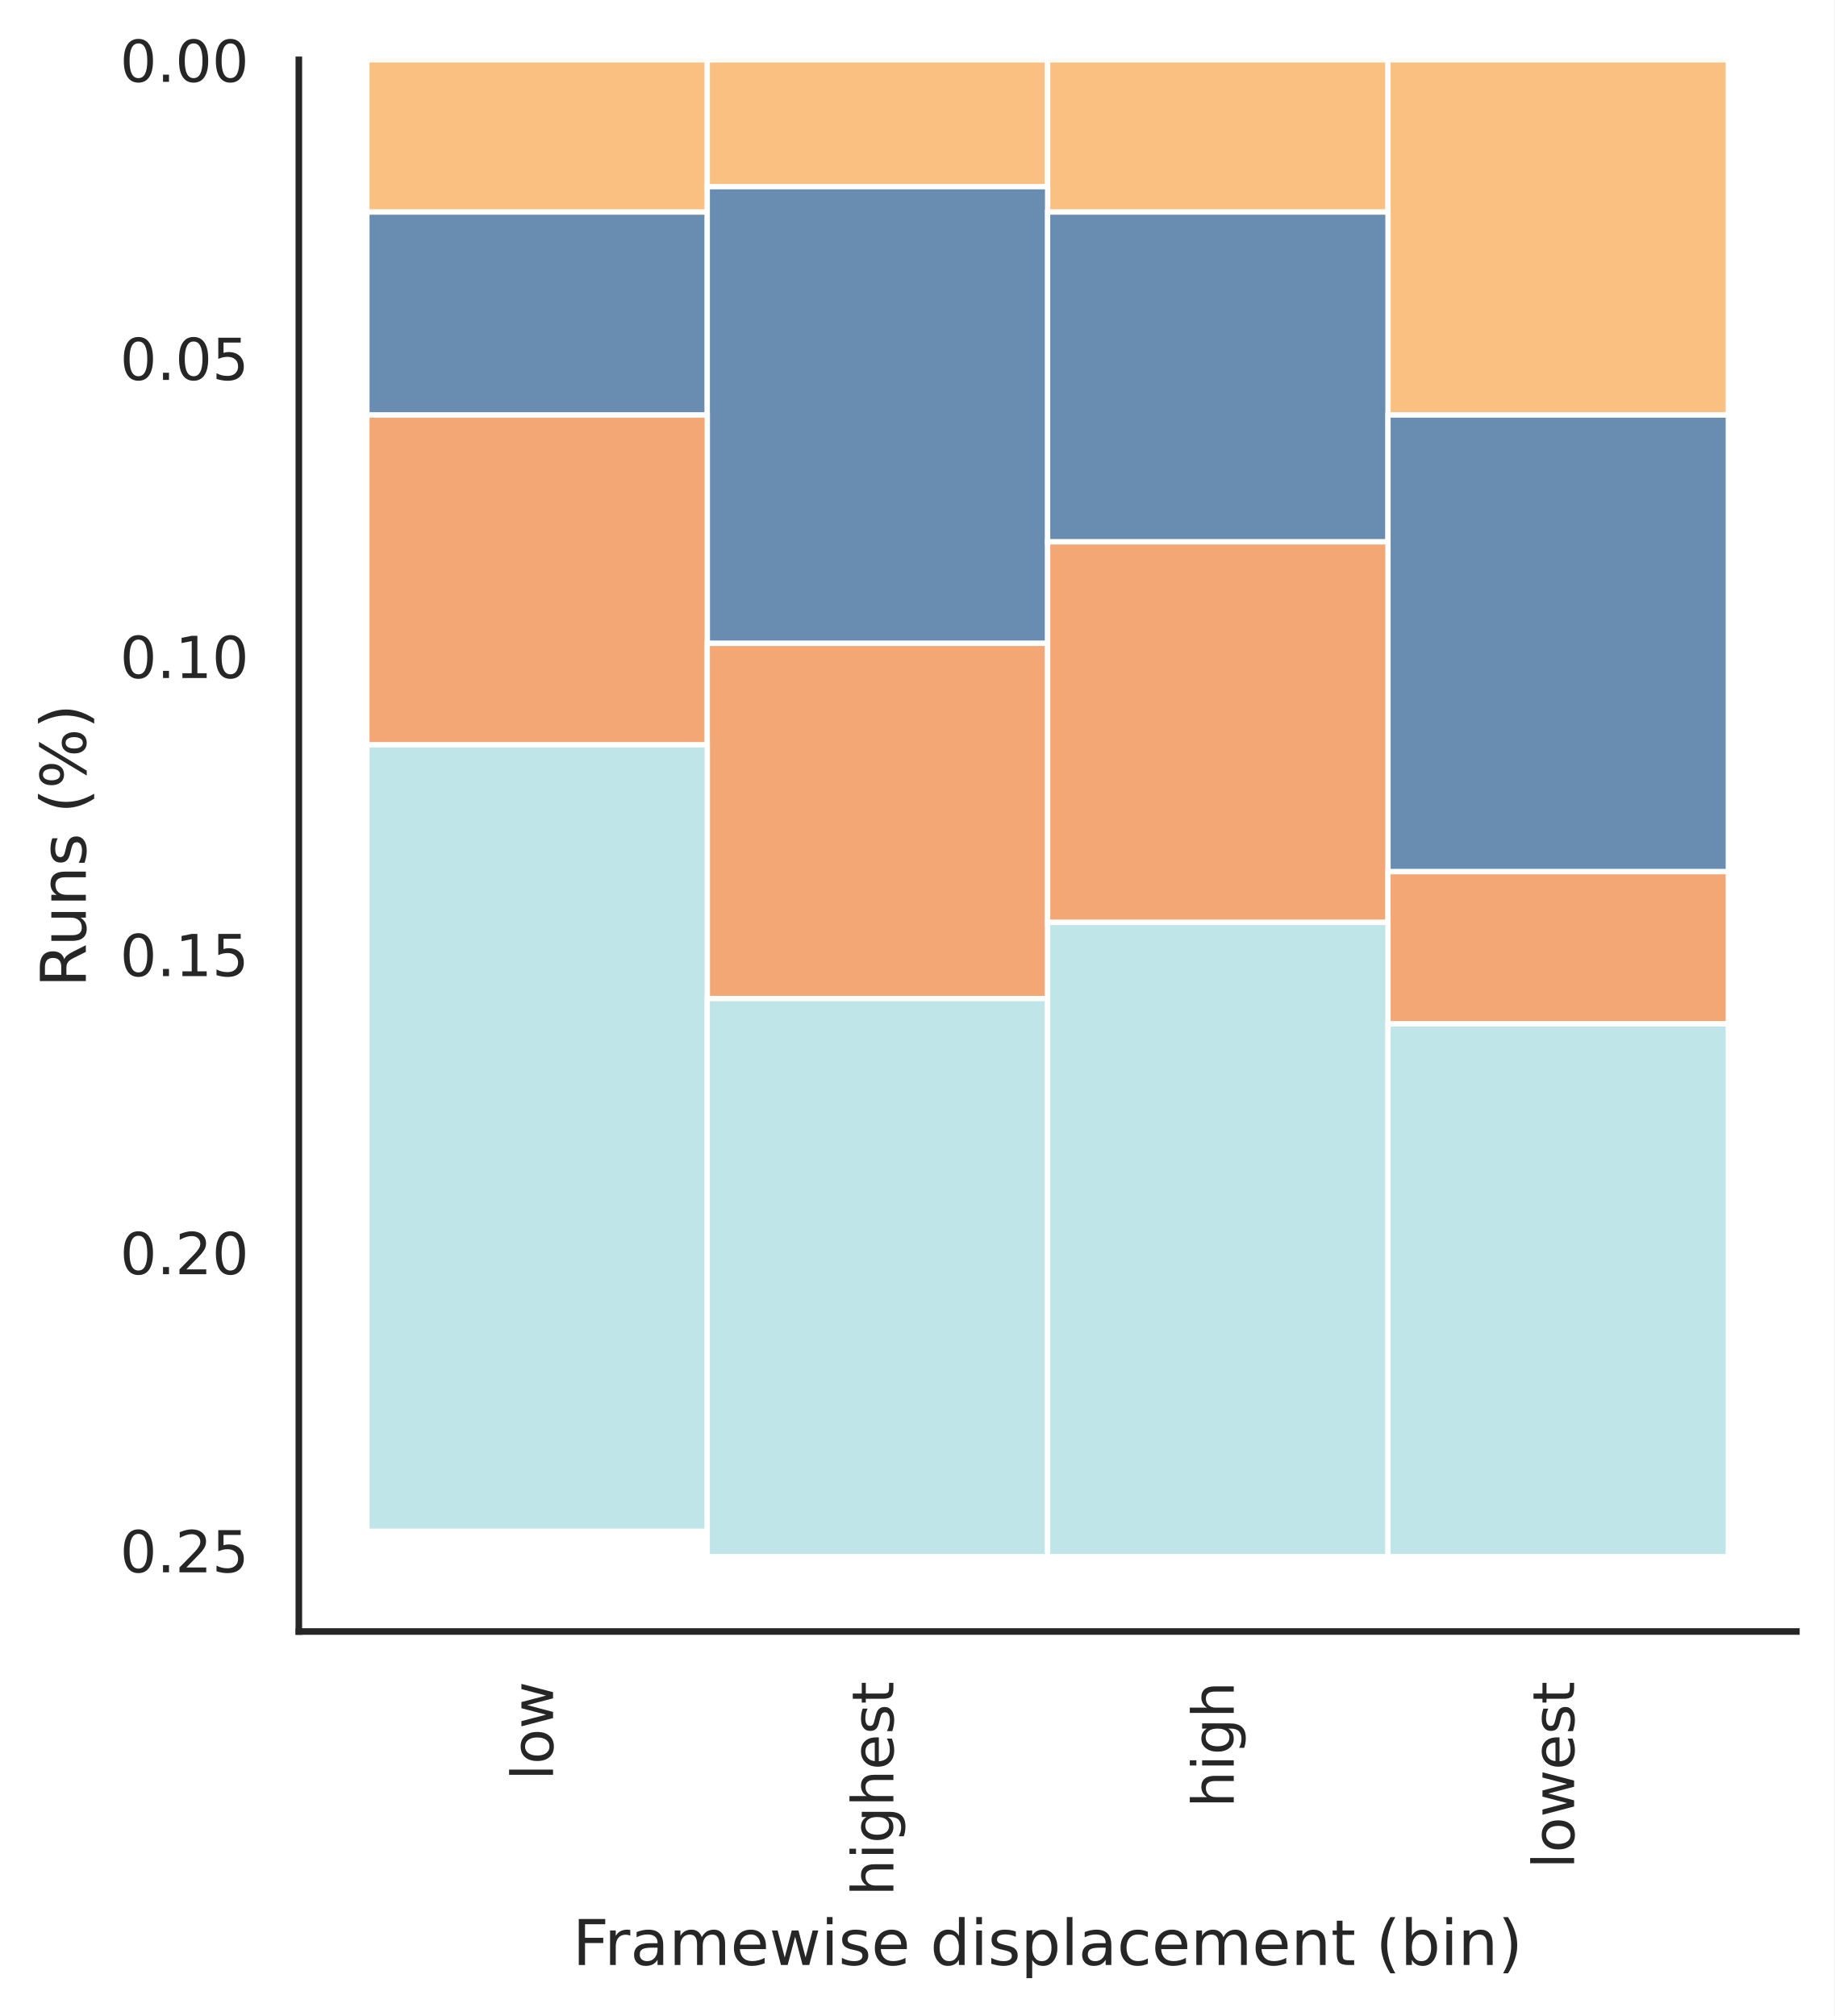
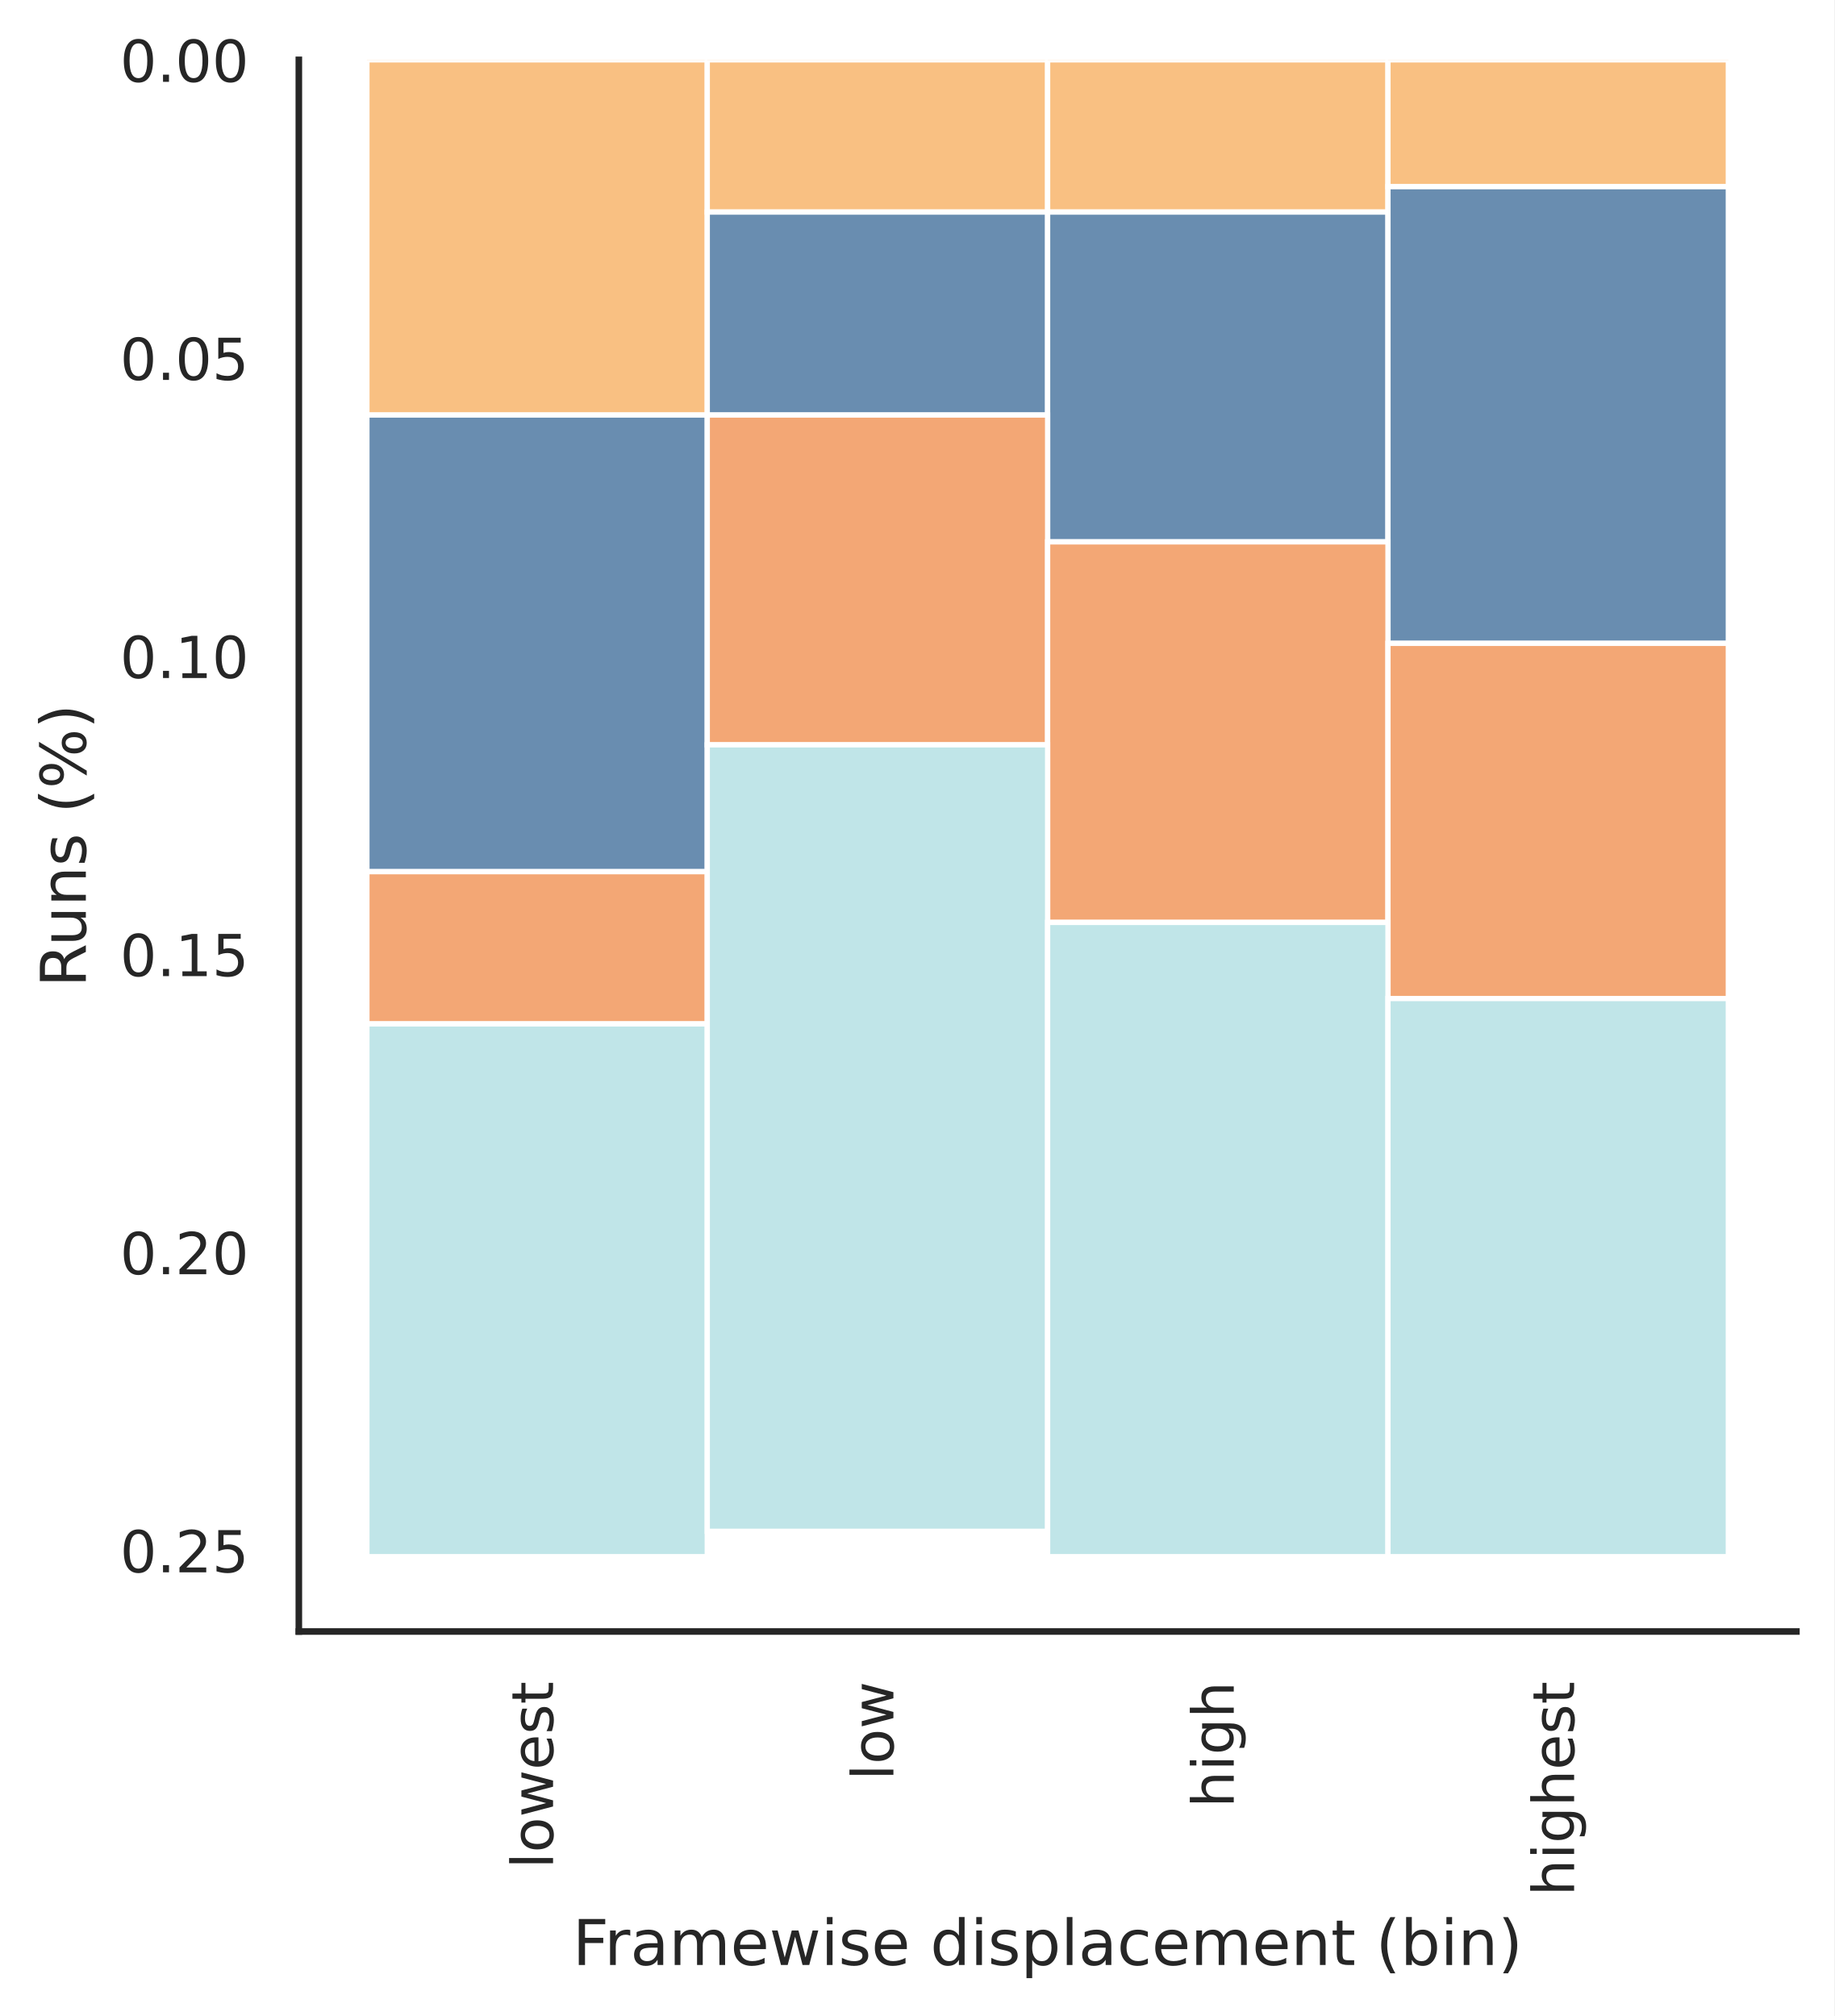
<svg xmlns="http://www.w3.org/2000/svg" xmlns:xlink="http://www.w3.org/1999/xlink" width="348.68pt" height="383.316pt" viewBox="0 0 348.68 383.316" version="1.1">
  <defs>
    <style type="text/css">*{stroke-linejoin: round; stroke-linecap: butt}</style>
  </defs>
  <g id="figure_1">
    <g id="patch_1">
      <path d="M 0 383.316  L 348.68 383.316  L 348.68 0  L 0 0  z " style="fill: #ffffff" />
    </g>
    <g id="axes_1">
      <g id="patch_2">
        <path d="M 56.806 310.209  L 341.48 310.209  L 341.48 11.379  L 56.806 11.379  z " style="fill: #ffffff" />
      </g>
      <g id="matplotlib.axis_1">
        <g id="xtick_1">
          <g id="text_1">
-             <g style="fill: #262626" transform="translate(105.1303 338.4916) rotate(-90) scale(0.11 -0.11)">
+             <g style="fill: #262626" transform="translate(105.1303 355.3027) rotate(-90) scale(0.11 -0.11)">
              <defs>
                <path id="DejaVuSans-6c" d="M 603 4863  L 1178 4863  L 1178 0  L 603 0  L 603 4863  z " transform="scale(0.015625)" />
                <path id="DejaVuSans-6f" d="M 1959 3097  Q 1497 3097 1228 2736  Q 959 2375 959 1747  Q 959 1119 1226 758  Q 1494 397 1959 397  Q 2419 397 2687 759  Q 2956 1122 2956 1747  Q 2956 2369 2687 2733  Q 2419 3097 1959 3097  z M 1959 3584  Q 2709 3584 3137 3096  Q 3566 2609 3566 1747  Q 3566 888 3137 398  Q 2709 -91 1959 -91  Q 1206 -91 779 398  Q 353 888 353 1747  Q 353 2609 779 3096  Q 1206 3584 1959 3584  z " transform="scale(0.015625)" />
                <path id="DejaVuSans-77" d="M 269 3500  L 844 3500  L 1563 769  L 2278 3500  L 2956 3500  L 3675 769  L 4391 3500  L 4966 3500  L 4050 0  L 3372 0  L 2619 2869  L 1863 0  L 1184 0  L 269 3500  z " transform="scale(0.015625)" />
+                 <path id="DejaVuSans-65" d="M 3597 1894  L 3597 1613  L 953 1613  Q 991 1019 1311 708  Q 1631 397 2203 397  Q 2534 397 2845 478  Q 3156 559 3463 722  L 3463 178  Q 3153 47 2828 -22  Q 2503 -91 2169 -91  Q 1331 -91 842 396  Q 353 884 353 1716  Q 353 2575 817 3079  Q 1281 3584 2069 3584  Q 2775 3584 3186 3129  Q 3597 2675 3597 1894  z M 3022 2063  Q 3016 2534 2758 2815  Q 2500 3097 2075 3097  Q 1594 3097 1305 2825  Q 1016 2553 972 2059  L 3022 2063  z " transform="scale(0.015625)" />
+                 <path id="DejaVuSans-73" d="M 2834 3397  L 2834 2853  Q 2591 2978 2328 3040  Q 2066 3103 1784 3103  Q 1356 3103 1142 2972  Q 928 2841 928 2578  Q 928 2378 1081 2264  Q 1234 2150 1697 2047  L 1894 2003  Q 2506 1872 2764 1633  Q 3022 1394 3022 966  Q 3022 478 2636 193  Q 2250 -91 1575 -91  Q 1294 -91 989 -36  Q 684 19 347 128  L 347 722  Q 666 556 975 473  Q 1284 391 1588 391  Q 1994 391 2212 530  Q 2431 669 2431 922  Q 2431 1156 2273 1281  Q 2116 1406 1581 1522  L 1381 1569  Q 847 1681 609 1914  Q 372 2147 372 2553  Q 372 3047 722 3315  Q 1072 3584 1716 3584  Q 2034 3584 2315 3537  Q 2597 3491 2834 3397  z " transform="scale(0.015625)" />
+                 <path id="DejaVuSans-74" d="M 1172 4494  L 1172 3500  L 2356 3500  L 2356 3053  L 1172 3053  L 1172 1153  Q 1172 725 1289 603  Q 1406 481 1766 481  L 2356 481  L 2356 0  L 1766 0  Q 1100 0 847 248  Q 594 497 594 1153  L 594 3053  L 172 3053  L 172 3500  L 594 3500  L 594 4494  L 1172 4494  z " transform="scale(0.015625)" />
              </defs>
              <use xlink:href="#DejaVuSans-6c" />
              <use xlink:href="#DejaVuSans-6f" transform="translate(27.7832 0)" />
              <use xlink:href="#DejaVuSans-77" transform="translate(88.96484 0)" />
+               <use xlink:href="#DejaVuSans-65" transform="translate(170.752 0)" />
+               <use xlink:href="#DejaVuSans-73" transform="translate(232.2754 0)" />
+               <use xlink:href="#DejaVuSans-74" transform="translate(284.375 0)" />
            </g>
          </g>
        </g>
        <g id="xtick_2">
          <g id="text_2">
-             <g style="fill: #262626" transform="translate(169.8288 360.502) rotate(-90) scale(0.11 -0.11)">
+             <g style="fill: #262626" transform="translate(169.8288 338.4916) rotate(-90) scale(0.11 -0.11)">
+               <use xlink:href="#DejaVuSans-6c" />
+               <use xlink:href="#DejaVuSans-6f" transform="translate(27.7832 0)" />
+               <use xlink:href="#DejaVuSans-77" transform="translate(88.96484 0)" />
+             </g>
+           </g>
+         </g>
+         <g id="xtick_3">
+           <g id="text_3">
+             <g style="fill: #262626" transform="translate(234.5274 343.6909) rotate(-90) scale(0.11 -0.11)">
              <defs>
                <path id="DejaVuSans-68" d="M 3513 2113  L 3513 0  L 2938 0  L 2938 2094  Q 2938 2591 2744 2837  Q 2550 3084 2163 3084  Q 1697 3084 1428 2787  Q 1159 2491 1159 1978  L 1159 0  L 581 0  L 581 4863  L 1159 4863  L 1159 2956  Q 1366 3272 1645 3428  Q 1925 3584 2291 3584  Q 2894 3584 3203 3211  Q 3513 2838 3513 2113  z " transform="scale(0.015625)" />
                <path id="DejaVuSans-69" d="M 603 3500  L 1178 3500  L 1178 0  L 603 0  L 603 3500  z M 603 4863  L 1178 4863  L 1178 4134  L 603 4134  L 603 4863  z " transform="scale(0.015625)" />
                <path id="DejaVuSans-67" d="M 2906 1791  Q 2906 2416 2648 2759  Q 2391 3103 1925 3103  Q 1463 3103 1205 2759  Q 947 2416 947 1791  Q 947 1169 1205 825  Q 1463 481 1925 481  Q 2391 481 2648 825  Q 2906 1169 2906 1791  z M 3481 434  Q 3481 -459 3084 -895  Q 2688 -1331 1869 -1331  Q 1566 -1331 1297 -1286  Q 1028 -1241 775 -1147  L 775 -588  Q 1028 -725 1275 -790  Q 1522 -856 1778 -856  Q 2344 -856 2625 -561  Q 2906 -266 2906 331  L 2906 616  Q 2728 306 2450 153  Q 2172 0 1784 0  Q 1141 0 747 490  Q 353 981 353 1791  Q 353 2603 747 3093  Q 1141 3584 1784 3584  Q 2172 3584 2450 3431  Q 2728 3278 2906 2969  L 2906 3500  L 3481 3500  L 3481 434  z " transform="scale(0.015625)" />
-                 <path id="DejaVuSans-65" d="M 3597 1894  L 3597 1613  L 953 1613  Q 991 1019 1311 708  Q 1631 397 2203 397  Q 2534 397 2845 478  Q 3156 559 3463 722  L 3463 178  Q 3153 47 2828 -22  Q 2503 -91 2169 -91  Q 1331 -91 842 396  Q 353 884 353 1716  Q 353 2575 817 3079  Q 1281 3584 2069 3584  Q 2775 3584 3186 3129  Q 3597 2675 3597 1894  z M 3022 2063  Q 3016 2534 2758 2815  Q 2500 3097 2075 3097  Q 1594 3097 1305 2825  Q 1016 2553 972 2059  L 3022 2063  z " transform="scale(0.015625)" />
-                 <path id="DejaVuSans-73" d="M 2834 3397  L 2834 2853  Q 2591 2978 2328 3040  Q 2066 3103 1784 3103  Q 1356 3103 1142 2972  Q 928 2841 928 2578  Q 928 2378 1081 2264  Q 1234 2150 1697 2047  L 1894 2003  Q 2506 1872 2764 1633  Q 3022 1394 3022 966  Q 3022 478 2636 193  Q 2250 -91 1575 -91  Q 1294 -91 989 -36  Q 684 19 347 128  L 347 722  Q 666 556 975 473  Q 1284 391 1588 391  Q 1994 391 2212 530  Q 2431 669 2431 922  Q 2431 1156 2273 1281  Q 2116 1406 1581 1522  L 1381 1569  Q 847 1681 609 1914  Q 372 2147 372 2553  Q 372 3047 722 3315  Q 1072 3584 1716 3584  Q 2034 3584 2315 3537  Q 2597 3491 2834 3397  z " transform="scale(0.015625)" />
-                 <path id="DejaVuSans-74" d="M 1172 4494  L 1172 3500  L 2356 3500  L 2356 3053  L 1172 3053  L 1172 1153  Q 1172 725 1289 603  Q 1406 481 1766 481  L 2356 481  L 2356 0  L 1766 0  Q 1100 0 847 248  Q 594 497 594 1153  L 594 3053  L 172 3053  L 172 3500  L 594 3500  L 594 4494  L 1172 4494  z " transform="scale(0.015625)" />
-               </defs>
+               </defs>
+               <use xlink:href="#DejaVuSans-68" />
+               <use xlink:href="#DejaVuSans-69" transform="translate(63.37891 0)" />
+               <use xlink:href="#DejaVuSans-67" transform="translate(91.16211 0)" />
+               <use xlink:href="#DejaVuSans-68" transform="translate(154.6387 0)" />
+             </g>
+           </g>
+         </g>
+         <g id="xtick_4">
+           <g id="text_4">
+             <g style="fill: #262626" transform="translate(299.226 360.502) rotate(-90) scale(0.11 -0.11)">
              <use xlink:href="#DejaVuSans-68" />
              <use xlink:href="#DejaVuSans-69" transform="translate(63.37891 0)" />
              <use xlink:href="#DejaVuSans-67" transform="translate(91.16211 0)" />
              <use xlink:href="#DejaVuSans-68" transform="translate(154.6387 0)" />
              <use xlink:href="#DejaVuSans-65" transform="translate(218.0176 0)" />
              <use xlink:href="#DejaVuSans-73" transform="translate(279.541 0)" />
              <use xlink:href="#DejaVuSans-74" transform="translate(331.6406 0)" />
-             </g>
-           </g>
-         </g>
-         <g id="xtick_3">
-           <g id="text_3">
-             <g style="fill: #262626" transform="translate(234.5274 343.6909) rotate(-90) scale(0.11 -0.11)">
-               <use xlink:href="#DejaVuSans-68" />
-               <use xlink:href="#DejaVuSans-69" transform="translate(63.37891 0)" />
-               <use xlink:href="#DejaVuSans-67" transform="translate(91.16211 0)" />
-               <use xlink:href="#DejaVuSans-68" transform="translate(154.6387 0)" />
-             </g>
-           </g>
-         </g>
-         <g id="xtick_4">
-           <g id="text_4">
-             <g style="fill: #262626" transform="translate(299.226 355.3027) rotate(-90) scale(0.11 -0.11)">
-               <use xlink:href="#DejaVuSans-6c" />
-               <use xlink:href="#DejaVuSans-6f" transform="translate(27.7832 0)" />
-               <use xlink:href="#DejaVuSans-77" transform="translate(88.96484 0)" />
-               <use xlink:href="#DejaVuSans-65" transform="translate(170.752 0)" />
-               <use xlink:href="#DejaVuSans-73" transform="translate(232.2754 0)" />
-               <use xlink:href="#DejaVuSans-74" transform="translate(284.375 0)" />
            </g>
          </g>
        </g>
        <g id="text_5">
          <g style="fill: #262626" transform="translate(108.8456 373.6201) scale(0.12 -0.12)">
            <defs>
              <path id="DejaVuSans-46" d="M 628 4666  L 3309 4666  L 3309 4134  L 1259 4134  L 1259 2759  L 3109 2759  L 3109 2228  L 1259 2228  L 1259 0  L 628 0  L 628 4666  z " transform="scale(0.015625)" />
              <path id="DejaVuSans-72" d="M 2631 2963  Q 2534 3019 2420 3045  Q 2306 3072 2169 3072  Q 1681 3072 1420 2755  Q 1159 2438 1159 1844  L 1159 0  L 581 0  L 581 3500  L 1159 3500  L 1159 2956  Q 1341 3275 1631 3429  Q 1922 3584 2338 3584  Q 2397 3584 2469 3576  Q 2541 3569 2628 3553  L 2631 2963  z " transform="scale(0.015625)" />
              <path id="DejaVuSans-61" d="M 2194 1759  Q 1497 1759 1228 1600  Q 959 1441 959 1056  Q 959 750 1161 570  Q 1363 391 1709 391  Q 2188 391 2477 730  Q 2766 1069 2766 1631  L 2766 1759  L 2194 1759  z M 3341 1997  L 3341 0  L 2766 0  L 2766 531  Q 2569 213 2275 61  Q 1981 -91 1556 -91  Q 1019 -91 701 211  Q 384 513 384 1019  Q 384 1609 779 1909  Q 1175 2209 1959 2209  L 2766 2209  L 2766 2266  Q 2766 2663 2505 2880  Q 2244 3097 1772 3097  Q 1472 3097 1187 3025  Q 903 2953 641 2809  L 641 3341  Q 956 3463 1253 3523  Q 1550 3584 1831 3584  Q 2591 3584 2966 3190  Q 3341 2797 3341 1997  z " transform="scale(0.015625)" />
              <path id="DejaVuSans-6d" d="M 3328 2828  Q 3544 3216 3844 3400  Q 4144 3584 4550 3584  Q 5097 3584 5394 3201  Q 5691 2819 5691 2113  L 5691 0  L 5113 0  L 5113 2094  Q 5113 2597 4934 2840  Q 4756 3084 4391 3084  Q 3944 3084 3684 2787  Q 3425 2491 3425 1978  L 3425 0  L 2847 0  L 2847 2094  Q 2847 2600 2669 2842  Q 2491 3084 2119 3084  Q 1678 3084 1418 2786  Q 1159 2488 1159 1978  L 1159 0  L 581 0  L 581 3500  L 1159 3500  L 1159 2956  Q 1356 3278 1631 3431  Q 1906 3584 2284 3584  Q 2666 3584 2933 3390  Q 3200 3197 3328 2828  z " transform="scale(0.015625)" />
              <path id="DejaVuSans-20" transform="scale(0.015625)" />
              <path id="DejaVuSans-64" d="M 2906 2969  L 2906 4863  L 3481 4863  L 3481 0  L 2906 0  L 2906 525  Q 2725 213 2448 61  Q 2172 -91 1784 -91  Q 1150 -91 751 415  Q 353 922 353 1747  Q 353 2572 751 3078  Q 1150 3584 1784 3584  Q 2172 3584 2448 3432  Q 2725 3281 2906 2969  z M 947 1747  Q 947 1113 1208 752  Q 1469 391 1925 391  Q 2381 391 2643 752  Q 2906 1113 2906 1747  Q 2906 2381 2643 2742  Q 2381 3103 1925 3103  Q 1469 3103 1208 2742  Q 947 2381 947 1747  z " transform="scale(0.015625)" />
              <path id="DejaVuSans-70" d="M 1159 525  L 1159 -1331  L 581 -1331  L 581 3500  L 1159 3500  L 1159 2969  Q 1341 3281 1617 3432  Q 1894 3584 2278 3584  Q 2916 3584 3314 3078  Q 3713 2572 3713 1747  Q 3713 922 3314 415  Q 2916 -91 2278 -91  Q 1894 -91 1617 61  Q 1341 213 1159 525  z M 3116 1747  Q 3116 2381 2855 2742  Q 2594 3103 2138 3103  Q 1681 3103 1420 2742  Q 1159 2381 1159 1747  Q 1159 1113 1420 752  Q 1681 391 2138 391  Q 2594 391 2855 752  Q 3116 1113 3116 1747  z " transform="scale(0.015625)" />
              <path id="DejaVuSans-63" d="M 3122 3366  L 3122 2828  Q 2878 2963 2633 3030  Q 2388 3097 2138 3097  Q 1578 3097 1268 2742  Q 959 2388 959 1747  Q 959 1106 1268 751  Q 1578 397 2138 397  Q 2388 397 2633 464  Q 2878 531 3122 666  L 3122 134  Q 2881 22 2623 -34  Q 2366 -91 2075 -91  Q 1284 -91 818 406  Q 353 903 353 1747  Q 353 2603 823 3093  Q 1294 3584 2113 3584  Q 2378 3584 2631 3529  Q 2884 3475 3122 3366  z " transform="scale(0.015625)" />
              <path id="DejaVuSans-6e" d="M 3513 2113  L 3513 0  L 2938 0  L 2938 2094  Q 2938 2591 2744 2837  Q 2550 3084 2163 3084  Q 1697 3084 1428 2787  Q 1159 2491 1159 1978  L 1159 0  L 581 0  L 581 3500  L 1159 3500  L 1159 2956  Q 1366 3272 1645 3428  Q 1925 3584 2291 3584  Q 2894 3584 3203 3211  Q 3513 2838 3513 2113  z " transform="scale(0.015625)" />
              <path id="DejaVuSans-28" d="M 1984 4856  Q 1566 4138 1362 3434  Q 1159 2731 1159 2009  Q 1159 1288 1364 580  Q 1569 -128 1984 -844  L 1484 -844  Q 1016 -109 783 600  Q 550 1309 550 2009  Q 550 2706 781 3412  Q 1013 4119 1484 4856  L 1984 4856  z " transform="scale(0.015625)" />
              <path id="DejaVuSans-62" d="M 3116 1747  Q 3116 2381 2855 2742  Q 2594 3103 2138 3103  Q 1681 3103 1420 2742  Q 1159 2381 1159 1747  Q 1159 1113 1420 752  Q 1681 391 2138 391  Q 2594 391 2855 752  Q 3116 1113 3116 1747  z M 1159 2969  Q 1341 3281 1617 3432  Q 1894 3584 2278 3584  Q 2916 3584 3314 3078  Q 3713 2572 3713 1747  Q 3713 922 3314 415  Q 2916 -91 2278 -91  Q 1894 -91 1617 61  Q 1341 213 1159 525  L 1159 0  L 581 0  L 581 4863  L 1159 4863  L 1159 2969  z " transform="scale(0.015625)" />
              <path id="DejaVuSans-29" d="M 513 4856  L 1013 4856  Q 1481 4119 1714 3412  Q 1947 2706 1947 2009  Q 1947 1309 1714 600  Q 1481 -109 1013 -844  L 513 -844  Q 928 -128 1133 580  Q 1338 1288 1338 2009  Q 1338 2731 1133 3434  Q 928 4138 513 4856  z " transform="scale(0.015625)" />
            </defs>
            <use xlink:href="#DejaVuSans-46" />
            <use xlink:href="#DejaVuSans-72" transform="translate(50.26953 0)" />
            <use xlink:href="#DejaVuSans-61" transform="translate(91.38281 0)" />
            <use xlink:href="#DejaVuSans-6d" transform="translate(152.6621 0)" />
            <use xlink:href="#DejaVuSans-65" transform="translate(250.0742 0)" />
            <use xlink:href="#DejaVuSans-77" transform="translate(311.5977 0)" />
            <use xlink:href="#DejaVuSans-69" transform="translate(393.3848 0)" />
            <use xlink:href="#DejaVuSans-73" transform="translate(421.168 0)" />
            <use xlink:href="#DejaVuSans-65" transform="translate(473.2676 0)" />
            <use xlink:href="#DejaVuSans-20" transform="translate(534.791 0)" />
            <use xlink:href="#DejaVuSans-64" transform="translate(566.5781 0)" />
            <use xlink:href="#DejaVuSans-69" transform="translate(630.0547 0)" />
            <use xlink:href="#DejaVuSans-73" transform="translate(657.8379 0)" />
            <use xlink:href="#DejaVuSans-70" transform="translate(709.9375 0)" />
            <use xlink:href="#DejaVuSans-6c" transform="translate(773.4141 0)" />
            <use xlink:href="#DejaVuSans-61" transform="translate(801.1973 0)" />
            <use xlink:href="#DejaVuSans-63" transform="translate(862.4766 0)" />
            <use xlink:href="#DejaVuSans-65" transform="translate(917.457 0)" />
            <use xlink:href="#DejaVuSans-6d" transform="translate(978.9805 0)" />
            <use xlink:href="#DejaVuSans-65" transform="translate(1076.393 0)" />
            <use xlink:href="#DejaVuSans-6e" transform="translate(1137.916 0)" />
            <use xlink:href="#DejaVuSans-74" transform="translate(1201.295 0)" />
            <use xlink:href="#DejaVuSans-20" transform="translate(1240.504 0)" />
            <use xlink:href="#DejaVuSans-28" transform="translate(1272.291 0)" />
            <use xlink:href="#DejaVuSans-62" transform="translate(1311.305 0)" />
            <use xlink:href="#DejaVuSans-69" transform="translate(1374.781 0)" />
            <use xlink:href="#DejaVuSans-6e" transform="translate(1402.564 0)" />
            <use xlink:href="#DejaVuSans-29" transform="translate(1465.943 0)" />
          </g>
        </g>
      </g>
      <g id="matplotlib.axis_2">
        <g id="ytick_1">
          <g id="text_6">
            <g style="fill: #262626" transform="translate(22.81375 15.55828) scale(0.11 -0.11)">
              <defs>
                <path id="DejaVuSans-30" d="M 2034 4250  Q 1547 4250 1301 3770  Q 1056 3291 1056 2328  Q 1056 1369 1301 889  Q 1547 409 2034 409  Q 2525 409 2770 889  Q 3016 1369 3016 2328  Q 3016 3291 2770 3770  Q 2525 4250 2034 4250  z M 2034 4750  Q 2819 4750 3233 4129  Q 3647 3509 3647 2328  Q 3647 1150 3233 529  Q 2819 -91 2034 -91  Q 1250 -91 836 529  Q 422 1150 422 2328  Q 422 3509 836 4129  Q 1250 4750 2034 4750  z " transform="scale(0.015625)" />
                <path id="DejaVuSans-2e" d="M 684 794  L 1344 794  L 1344 0  L 684 0  L 684 794  z " transform="scale(0.015625)" />
              </defs>
              <use xlink:href="#DejaVuSans-30" />
              <use xlink:href="#DejaVuSans-2e" transform="translate(63.62305 0)" />
              <use xlink:href="#DejaVuSans-30" transform="translate(95.41016 0)" />
              <use xlink:href="#DejaVuSans-30" transform="translate(159.0332 0)" />
            </g>
          </g>
        </g>
        <g id="ytick_2">
          <g id="text_7">
            <g style="fill: #262626" transform="translate(22.81375 72.23709) scale(0.11 -0.11)">
              <defs>
                <path id="DejaVuSans-35" d="M 691 4666  L 3169 4666  L 3169 4134  L 1269 4134  L 1269 2991  Q 1406 3038 1543 3061  Q 1681 3084 1819 3084  Q 2600 3084 3056 2656  Q 3513 2228 3513 1497  Q 3513 744 3044 326  Q 2575 -91 1722 -91  Q 1428 -91 1123 -41  Q 819 9 494 109  L 494 744  Q 775 591 1075 516  Q 1375 441 1709 441  Q 2250 441 2565 725  Q 2881 1009 2881 1497  Q 2881 1984 2565 2268  Q 2250 2553 1709 2553  Q 1456 2553 1204 2497  Q 953 2441 691 2322  L 691 4666  z " transform="scale(0.015625)" />
              </defs>
              <use xlink:href="#DejaVuSans-30" />
              <use xlink:href="#DejaVuSans-2e" transform="translate(63.62305 0)" />
              <use xlink:href="#DejaVuSans-30" transform="translate(95.41016 0)" />
              <use xlink:href="#DejaVuSans-35" transform="translate(159.0332 0)" />
            </g>
          </g>
        </g>
        <g id="ytick_3">
          <g id="text_8">
            <g style="fill: #262626" transform="translate(22.81375 128.9159) scale(0.11 -0.11)">
              <defs>
                <path id="DejaVuSans-31" d="M 794 531  L 1825 531  L 1825 4091  L 703 3866  L 703 4441  L 1819 4666  L 2450 4666  L 2450 531  L 3481 531  L 3481 0  L 794 0  L 794 531  z " transform="scale(0.015625)" />
              </defs>
              <use xlink:href="#DejaVuSans-30" />
              <use xlink:href="#DejaVuSans-2e" transform="translate(63.62305 0)" />
              <use xlink:href="#DejaVuSans-31" transform="translate(95.41016 0)" />
              <use xlink:href="#DejaVuSans-30" transform="translate(159.0332 0)" />
            </g>
          </g>
        </g>
        <g id="ytick_4">
          <g id="text_9">
            <g style="fill: #262626" transform="translate(22.81375 185.5947) scale(0.11 -0.11)">
              <use xlink:href="#DejaVuSans-30" />
              <use xlink:href="#DejaVuSans-2e" transform="translate(63.62305 0)" />
              <use xlink:href="#DejaVuSans-31" transform="translate(95.41016 0)" />
              <use xlink:href="#DejaVuSans-35" transform="translate(159.0332 0)" />
            </g>
          </g>
        </g>
        <g id="ytick_5">
          <g id="text_10">
            <g style="fill: #262626" transform="translate(22.81375 242.2735) scale(0.11 -0.11)">
              <defs>
                <path id="DejaVuSans-32" d="M 1228 531  L 3431 531  L 3431 0  L 469 0  L 469 531  Q 828 903 1448 1529  Q 2069 2156 2228 2338  Q 2531 2678 2651 2914  Q 2772 3150 2772 3378  Q 2772 3750 2511 3984  Q 2250 4219 1831 4219  Q 1534 4219 1204 4116  Q 875 4013 500 3803  L 500 4441  Q 881 4594 1212 4672  Q 1544 4750 1819 4750  Q 2544 4750 2975 4387  Q 3406 4025 3406 3419  Q 3406 3131 3298 2873  Q 3191 2616 2906 2266  Q 2828 2175 2409 1742  Q 1991 1309 1228 531  z " transform="scale(0.015625)" />
              </defs>
              <use xlink:href="#DejaVuSans-30" />
              <use xlink:href="#DejaVuSans-2e" transform="translate(63.62305 0)" />
              <use xlink:href="#DejaVuSans-32" transform="translate(95.41016 0)" />
              <use xlink:href="#DejaVuSans-30" transform="translate(159.0332 0)" />
            </g>
          </g>
        </g>
        <g id="ytick_6">
          <g id="text_11">
            <g style="fill: #262626" transform="translate(22.81375 298.9523) scale(0.11 -0.11)">
              <use xlink:href="#DejaVuSans-30" />
              <use xlink:href="#DejaVuSans-2e" transform="translate(63.62305 0)" />
              <use xlink:href="#DejaVuSans-32" transform="translate(95.41016 0)" />
              <use xlink:href="#DejaVuSans-35" transform="translate(159.0332 0)" />
            </g>
          </g>
        </g>
        <g id="text_12">
          <g style="fill: #262626" transform="translate(16.31812 187.7135) rotate(-90) scale(0.12 -0.12)">
            <defs>
              <path id="DejaVuSans-52" d="M 2841 2188  Q 3044 2119 3236 1894  Q 3428 1669 3622 1275  L 4263 0  L 3584 0  L 2988 1197  Q 2756 1666 2539 1819  Q 2322 1972 1947 1972  L 1259 1972  L 1259 0  L 628 0  L 628 4666  L 2053 4666  Q 2853 4666 3247 4331  Q 3641 3997 3641 3322  Q 3641 2881 3436 2590  Q 3231 2300 2841 2188  z M 1259 4147  L 1259 2491  L 2053 2491  Q 2509 2491 2742 2702  Q 2975 2913 2975 3322  Q 2975 3731 2742 3939  Q 2509 4147 2053 4147  L 1259 4147  z " transform="scale(0.015625)" />
              <path id="DejaVuSans-75" d="M 544 1381  L 544 3500  L 1119 3500  L 1119 1403  Q 1119 906 1312 657  Q 1506 409 1894 409  Q 2359 409 2629 706  Q 2900 1003 2900 1516  L 2900 3500  L 3475 3500  L 3475 0  L 2900 0  L 2900 538  Q 2691 219 2414 64  Q 2138 -91 1772 -91  Q 1169 -91 856 284  Q 544 659 544 1381  z M 1991 3584  L 1991 3584  z " transform="scale(0.015625)" />
              <path id="DejaVuSans-25" d="M 4653 2053  Q 4381 2053 4226 1822  Q 4072 1591 4072 1178  Q 4072 772 4226 539  Q 4381 306 4653 306  Q 4919 306 5073 539  Q 5228 772 5228 1178  Q 5228 1588 5073 1820  Q 4919 2053 4653 2053  z M 4653 2450  Q 5147 2450 5437 2106  Q 5728 1763 5728 1178  Q 5728 594 5436 251  Q 5144 -91 4653 -91  Q 4153 -91 3862 251  Q 3572 594 3572 1178  Q 3572 1766 3864 2108  Q 4156 2450 4653 2450  z M 1428 4353  Q 1159 4353 1004 4120  Q 850 3888 850 3481  Q 850 3069 1003 2837  Q 1156 2606 1428 2606  Q 1700 2606 1854 2837  Q 2009 3069 2009 3481  Q 2009 3884 1853 4118  Q 1697 4353 1428 4353  z M 4250 4750  L 4750 4750  L 1831 -91  L 1331 -91  L 4250 4750  z M 1428 4750  Q 1922 4750 2215 4408  Q 2509 4066 2509 3481  Q 2509 2891 2217 2550  Q 1925 2209 1428 2209  Q 931 2209 642 2551  Q 353 2894 353 3481  Q 353 4063 643 4406  Q 934 4750 1428 4750  z " transform="scale(0.015625)" />
            </defs>
            <use xlink:href="#DejaVuSans-52" />
            <use xlink:href="#DejaVuSans-75" transform="translate(64.98242 0)" />
            <use xlink:href="#DejaVuSans-6e" transform="translate(128.3613 0)" />
            <use xlink:href="#DejaVuSans-73" transform="translate(191.7402 0)" />
            <use xlink:href="#DejaVuSans-20" transform="translate(243.8398 0)" />
            <use xlink:href="#DejaVuSans-28" transform="translate(275.627 0)" />
            <use xlink:href="#DejaVuSans-25" transform="translate(314.6406 0)" />
            <use xlink:href="#DejaVuSans-29" transform="translate(409.6602 0)" />
          </g>
        </g>
      </g>
      <g id="patch_3">
-         <path d="M 69.746 11.379  L 134.444 11.379  L 134.444 40.322  L 69.746 40.322  z " clip-path="url(#pfbd742d892)" style="fill: #f7aa58; fill-opacity: 0.75; stroke: #ffffff; stroke-linejoin: miter" />
+         <path d="M 69.746 11.379  L 134.444 11.379  L 134.444 78.911  L 69.746 78.911  z " clip-path="url(#pd24e5a43aa)" style="fill: #f7aa58; fill-opacity: 0.75; stroke: #ffffff; stroke-linejoin: miter" />
      </g>
      <g id="patch_4">
-         <path d="M 134.444 11.379  L 199.143 11.379  L 199.143 35.498  L 134.444 35.498  z " clip-path="url(#pfbd742d892)" style="fill: #f7aa58; fill-opacity: 0.75; stroke: #ffffff; stroke-linejoin: miter" />
+         <path d="M 134.444 11.379  L 199.143 11.379  L 199.143 40.322  L 134.444 40.322  z " clip-path="url(#pd24e5a43aa)" style="fill: #f7aa58; fill-opacity: 0.75; stroke: #ffffff; stroke-linejoin: miter" />
      </g>
      <g id="patch_5">
-         <path d="M 199.143 11.379  L 263.841 11.379  L 263.841 40.322  L 199.143 40.322  z " clip-path="url(#pfbd742d892)" style="fill: #f7aa58; fill-opacity: 0.75; stroke: #ffffff; stroke-linejoin: miter" />
+         <path d="M 199.143 11.379  L 263.841 11.379  L 263.841 40.322  L 199.143 40.322  z " clip-path="url(#pd24e5a43aa)" style="fill: #f7aa58; fill-opacity: 0.75; stroke: #ffffff; stroke-linejoin: miter" />
      </g>
      <g id="patch_6">
-         <path d="M 263.841 11.379  L 328.54 11.379  L 328.54 78.911  L 263.841 78.911  z " clip-path="url(#pfbd742d892)" style="fill: #f7aa58; fill-opacity: 0.75; stroke: #ffffff; stroke-linejoin: miter" />
+         <path d="M 263.841 11.379  L 328.54 11.379  L 328.54 35.498  L 263.841 35.498  z " clip-path="url(#pd24e5a43aa)" style="fill: #f7aa58; fill-opacity: 0.75; stroke: #ffffff; stroke-linejoin: miter" />
      </g>
      <g id="patch_7">
-         <path d="M 69.746 40.322  L 134.444 40.322  L 134.444 78.911  L 69.746 78.911  z " clip-path="url(#pfbd742d892)" style="fill: #376795; fill-opacity: 0.75; stroke: #ffffff; stroke-linejoin: miter" />
+         <path d="M 69.746 78.911  L 134.444 78.911  L 134.444 165.738  L 69.746 165.738  z " clip-path="url(#pd24e5a43aa)" style="fill: #376795; fill-opacity: 0.75; stroke: #ffffff; stroke-linejoin: miter" />
      </g>
      <g id="patch_8">
-         <path d="M 134.444 35.498  L 199.143 35.498  L 199.143 122.325  L 134.444 122.325  z " clip-path="url(#pfbd742d892)" style="fill: #376795; fill-opacity: 0.75; stroke: #ffffff; stroke-linejoin: miter" />
+         <path d="M 134.444 40.322  L 199.143 40.322  L 199.143 78.911  L 134.444 78.911  z " clip-path="url(#pd24e5a43aa)" style="fill: #376795; fill-opacity: 0.75; stroke: #ffffff; stroke-linejoin: miter" />
      </g>
      <g id="patch_9">
-         <path d="M 199.143 40.322  L 263.841 40.322  L 263.841 103.03  L 199.143 103.03  z " clip-path="url(#pfbd742d892)" style="fill: #376795; fill-opacity: 0.75; stroke: #ffffff; stroke-linejoin: miter" />
+         <path d="M 199.143 40.322  L 263.841 40.322  L 263.841 103.03  L 199.143 103.03  z " clip-path="url(#pd24e5a43aa)" style="fill: #376795; fill-opacity: 0.75; stroke: #ffffff; stroke-linejoin: miter" />
      </g>
      <g id="patch_10">
-         <path d="M 263.841 78.911  L 328.54 78.911  L 328.54 165.738  L 263.841 165.738  z " clip-path="url(#pfbd742d892)" style="fill: #376795; fill-opacity: 0.75; stroke: #ffffff; stroke-linejoin: miter" />
+         <path d="M 263.841 35.498  L 328.54 35.498  L 328.54 122.325  L 263.841 122.325  z " clip-path="url(#pd24e5a43aa)" style="fill: #376795; fill-opacity: 0.75; stroke: #ffffff; stroke-linejoin: miter" />
      </g>
      <g id="patch_11">
-         <path d="M 69.746 78.911  L 134.444 78.911  L 134.444 141.62  L 69.746 141.62  z " clip-path="url(#pfbd742d892)" style="fill: #ef8a47; fill-opacity: 0.75; stroke: #ffffff; stroke-linejoin: miter" />
+         <path d="M 69.746 165.738  L 134.444 165.738  L 134.444 194.681  L 69.746 194.681  z " clip-path="url(#pd24e5a43aa)" style="fill: #ef8a47; fill-opacity: 0.75; stroke: #ffffff; stroke-linejoin: miter" />
      </g>
      <g id="patch_12">
-         <path d="M 134.444 122.325  L 199.143 122.325  L 199.143 189.857  L 134.444 189.857  z " clip-path="url(#pfbd742d892)" style="fill: #ef8a47; fill-opacity: 0.75; stroke: #ffffff; stroke-linejoin: miter" />
+         <path d="M 134.444 78.911  L 199.143 78.911  L 199.143 141.62  L 134.444 141.62  z " clip-path="url(#pd24e5a43aa)" style="fill: #ef8a47; fill-opacity: 0.75; stroke: #ffffff; stroke-linejoin: miter" />
      </g>
      <g id="patch_13">
-         <path d="M 199.143 103.03  L 263.841 103.03  L 263.841 175.386  L 199.143 175.386  z " clip-path="url(#pfbd742d892)" style="fill: #ef8a47; fill-opacity: 0.75; stroke: #ffffff; stroke-linejoin: miter" />
+         <path d="M 199.143 103.03  L 263.841 103.03  L 263.841 175.386  L 199.143 175.386  z " clip-path="url(#pd24e5a43aa)" style="fill: #ef8a47; fill-opacity: 0.75; stroke: #ffffff; stroke-linejoin: miter" />
      </g>
      <g id="patch_14">
-         <path d="M 263.841 165.738  L 328.54 165.738  L 328.54 194.681  L 263.841 194.681  z " clip-path="url(#pfbd742d892)" style="fill: #ef8a47; fill-opacity: 0.75; stroke: #ffffff; stroke-linejoin: miter" />
+         <path d="M 263.841 122.325  L 328.54 122.325  L 328.54 189.857  L 263.841 189.857  z " clip-path="url(#pd24e5a43aa)" style="fill: #ef8a47; fill-opacity: 0.75; stroke: #ffffff; stroke-linejoin: miter" />
      </g>
      <g id="patch_15">
-         <path d="M 69.746 141.62  L 134.444 141.62  L 134.444 291.155  L 69.746 291.155  z " clip-path="url(#pfbd742d892)" style="fill: #aadce0; fill-opacity: 0.75; stroke: #ffffff; stroke-linejoin: miter" />
+         <path d="M 69.746 194.681  L 134.444 194.681  L 134.444 295.979  L 69.746 295.979  z " clip-path="url(#pd24e5a43aa)" style="fill: #aadce0; fill-opacity: 0.75; stroke: #ffffff; stroke-linejoin: miter" />
      </g>
      <g id="patch_16">
-         <path d="M 134.444 189.857  L 199.143 189.857  L 199.143 295.979  L 134.444 295.979  z " clip-path="url(#pfbd742d892)" style="fill: #aadce0; fill-opacity: 0.75; stroke: #ffffff; stroke-linejoin: miter" />
+         <path d="M 134.444 141.62  L 199.143 141.62  L 199.143 291.155  L 134.444 291.155  z " clip-path="url(#pd24e5a43aa)" style="fill: #aadce0; fill-opacity: 0.75; stroke: #ffffff; stroke-linejoin: miter" />
      </g>
      <g id="patch_17">
-         <path d="M 199.143 175.386  L 263.841 175.386  L 263.841 295.979  L 199.143 295.979  z " clip-path="url(#pfbd742d892)" style="fill: #aadce0; fill-opacity: 0.75; stroke: #ffffff; stroke-linejoin: miter" />
+         <path d="M 199.143 175.386  L 263.841 175.386  L 263.841 295.979  L 199.143 295.979  z " clip-path="url(#pd24e5a43aa)" style="fill: #aadce0; fill-opacity: 0.75; stroke: #ffffff; stroke-linejoin: miter" />
      </g>
      <g id="patch_18">
-         <path d="M 263.841 194.681  L 328.54 194.681  L 328.54 295.979  L 263.841 295.979  z " clip-path="url(#pfbd742d892)" style="fill: #aadce0; fill-opacity: 0.75; stroke: #ffffff; stroke-linejoin: miter" />
+         <path d="M 263.841 189.857  L 328.54 189.857  L 328.54 295.979  L 263.841 295.979  z " clip-path="url(#pd24e5a43aa)" style="fill: #aadce0; fill-opacity: 0.75; stroke: #ffffff; stroke-linejoin: miter" />
      </g>
      <g id="patch_19">
        <path d="M 56.806 310.209  L 56.806 11.379  " style="fill: none; stroke: #262626; stroke-width: 1.25; stroke-linejoin: miter; stroke-linecap: square" />
      </g>
      <g id="patch_20">
        <path d="M 56.806 310.209  L 341.48 310.209  " style="fill: none; stroke: #262626; stroke-width: 1.25; stroke-linejoin: miter; stroke-linecap: square" />
      </g>
    </g>
  </g>
  <defs>
-     <clipPath id="pfbd742d892">
+     <clipPath id="pd24e5a43aa">
      <rect x="56.806" y="11.379" width="284.674" height="298.83" />
    </clipPath>
  </defs>
</svg>
